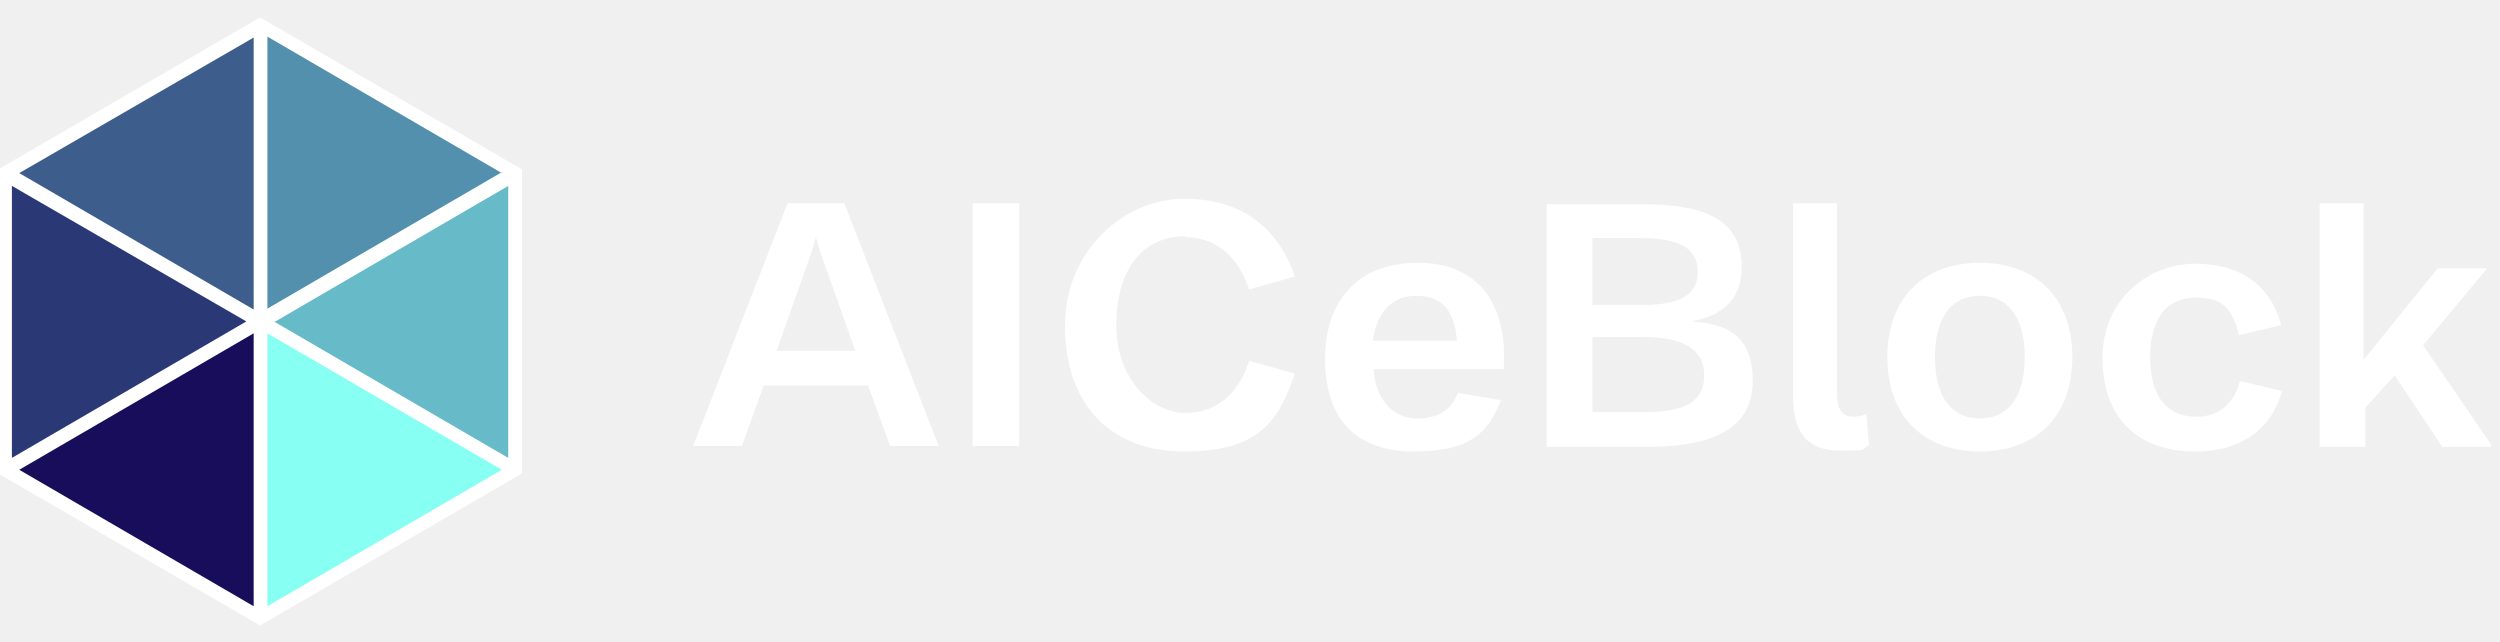
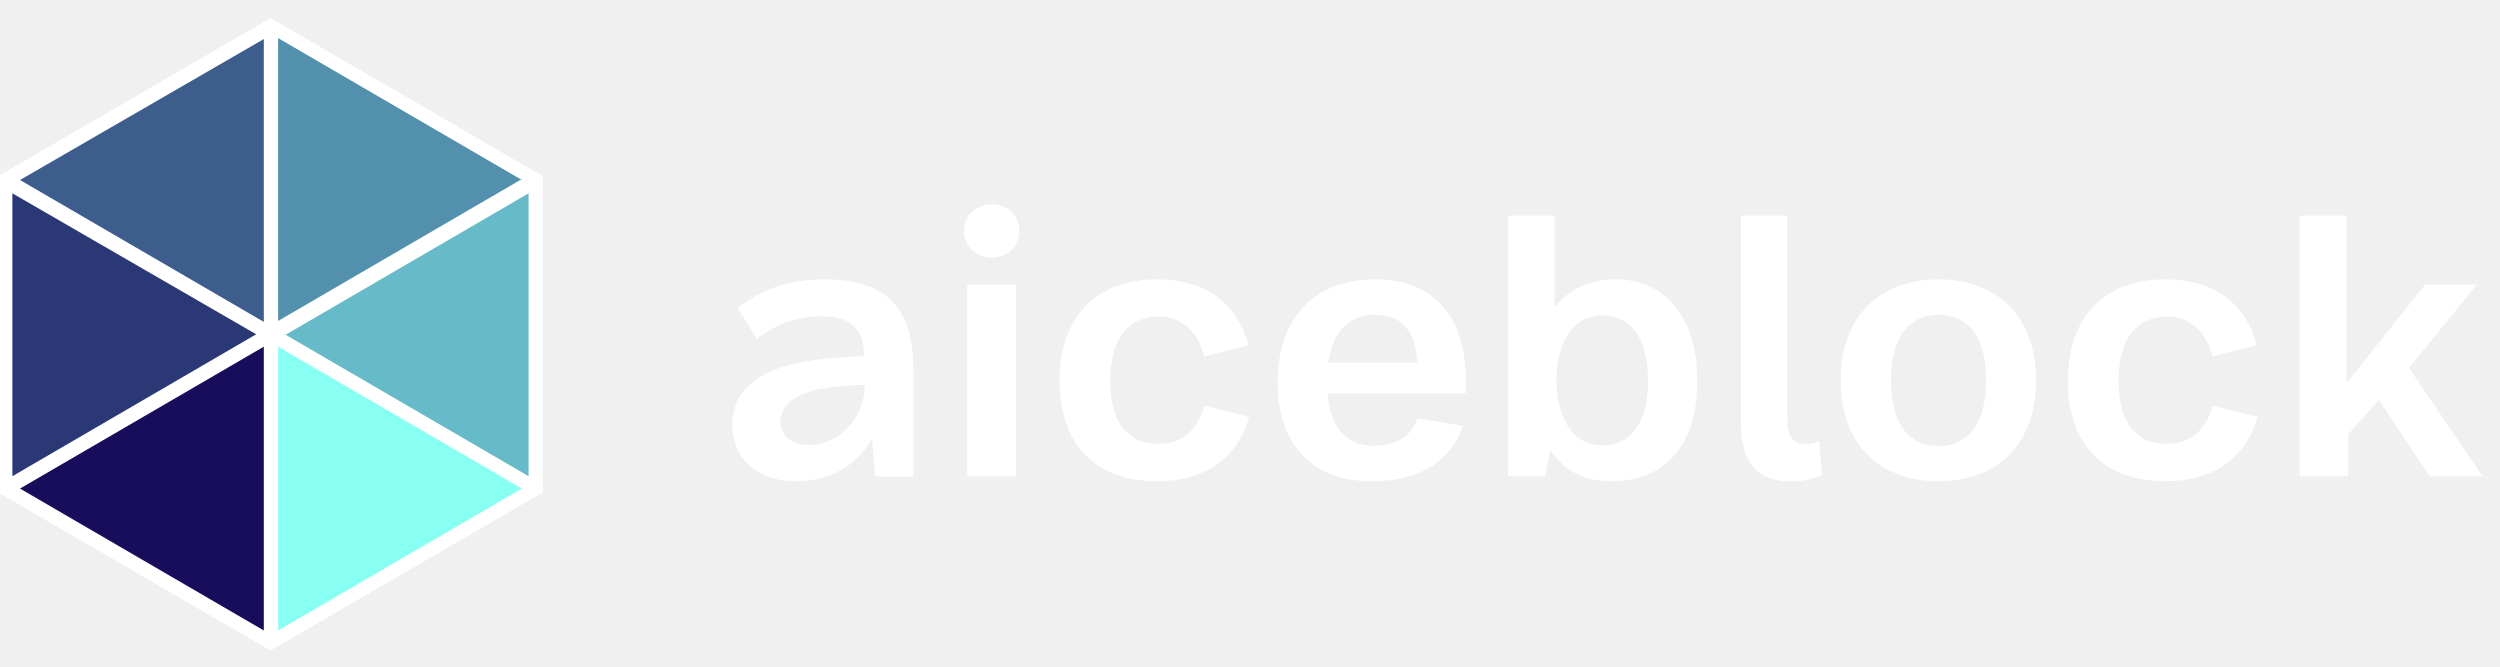
- <svg xmlns="http://www.w3.org/2000/svg" width="156" height="40" viewBox="0 0 156 40" fill="none">
-   <g clip-path="url(#clip0_2423_4171)">
-     <path d="M151.2 21.543L155.2 16.743H152.114L147.486 22.457V12.686H144.743V27.886H147.6V25.429L149.429 23.429L152.4 27.886H155.543L151.2 21.543Z" fill="white" />
-     <path d="M137.029 26C135.314 26 134.171 24.857 134.171 22.286C134.171 19.714 135.314 18.572 137.029 18.572C138.743 18.572 139.314 19.314 139.714 20.914L142.343 20.286C141.657 17.714 139.714 16.457 136.971 16.457C134.229 16.457 131.2 18.514 131.2 22.343C131.2 26.172 133.486 28.172 136.971 28.172C139.771 28.172 141.714 26.857 142.4 24.4L139.771 23.772C139.371 25.314 138.343 26 137.086 26H137.029Z" fill="white" />
-     <path d="M116.514 25.829C116.229 25.943 115.886 26 115.657 26C114.914 26 114.629 25.543 114.629 24.457V12.686H111.886V24.743C111.886 27.143 112.914 28.114 114.8 28.114C116.686 28.114 116 28.114 116.629 27.771L116.457 25.771H116.514V25.829Z" fill="white" />
-     <path d="M73.943 14.8C75.886 14.8 77.257 16 77.943 18.057L80.8 17.257C79.771 14.229 77.486 12.4 73.886 12.4C70.286 12.4 66.457 15.486 66.457 20.343C66.457 25.2 69.257 28.172 73.886 28.172C78.514 28.172 79.771 26.343 80.8 23.314L77.943 22.514C77.314 24.572 75.886 25.772 73.943 25.772C72 25.772 69.657 23.772 69.657 20.286C69.657 16.8 71.314 14.743 73.943 14.743V14.8Z" fill="white" />
-     <path d="M63.6 12.686H60.686V27.829H63.6V12.686Z" fill="white" />
-     <path d="M123.543 16.4C120.114 16.4 117.771 18.514 117.771 22.286C117.771 26.057 120.114 28.172 123.543 28.172C126.971 28.172 129.314 26.057 129.314 22.286C129.314 18.514 126.971 16.4 123.543 16.4ZM123.543 26.114C121.886 26.114 120.743 24.914 120.743 22.286C120.743 19.657 121.886 18.457 123.543 18.457C125.2 18.457 126.343 19.657 126.343 22.286C126.343 24.914 125.2 26.114 123.543 26.114Z" fill="white" />
-     <path d="M105.543 20.057C107.714 19.657 108.686 18.457 108.686 16.686C108.686 14 106.857 12.743 102.514 12.743H96.514V27.886H102.743C107.257 27.886 109.371 26.514 109.371 23.771C109.371 21.029 107.886 20.229 105.6 20.057H105.543ZM99.371 14.857H102.457C104.857 14.857 105.943 15.543 105.943 16.971C105.943 18.4 104.8 19.029 102.514 19.029H99.371V14.857ZM102.629 25.714H99.371V21.029H102.514C105.086 21.029 106.343 21.829 106.343 23.429C106.343 25.029 105.2 25.714 102.629 25.714Z" fill="white" />
-     <path d="M88.457 16.4C84.972 16.4 82.686 18.514 82.686 22.4C82.686 26.286 84.743 28.172 88.229 28.172C91.714 28.172 92.857 27.029 93.657 24.972L90.972 24.514C90.572 25.6 89.714 26.114 88.4 26.114C87.086 26.114 85.829 25.086 85.714 23.029H93.829C94.114 18.686 92 16.4 88.514 16.4H88.457ZM85.657 21.257C85.943 19.372 86.914 18.457 88.4 18.457C89.886 18.457 90.743 19.257 90.914 21.257H85.657Z" fill="white" />
-     <path d="M49.143 12.686L43.257 27.829H46.286L47.657 24.057H54.172L55.543 27.829H58.572L52.686 12.686H49.143ZM48.457 21.886L50.629 15.771L50.914 14.8L51.2 15.771L53.371 21.886H48.457Z" fill="white" />
-     <path fill-rule="evenodd" clip-rule="evenodd" d="M-0.114 29.543V10.571L16.229 1.086L32.571 10.571V29.543L16.229 39.029L-0.114 29.543Z" fill="white" />
+ <svg xmlns="http://www.w3.org/2000/svg" width="150" height="40" viewBox="0 0 150 40" fill="none">
+   <g clip-path="url(#clip0_2248_10556)">
+     <path d="M47.764 28.875C45.354 28.875 43.943 27.464 43.943 25.488C43.943 23.534 45.332 22.188 48.438 21.666C49.284 21.514 50.718 21.406 51.847 21.362C51.847 19.517 50.804 18.974 49.284 18.974C47.895 18.974 46.592 19.408 45.419 20.342L44.268 18.496C45.723 17.302 47.482 16.759 49.458 16.759C53.236 16.759 54.8 18.54 54.8 22.122V28.593H52.52L52.324 26.27C51.651 27.681 50.001 28.875 47.764 28.875ZM48.546 26.704C50.392 26.704 51.89 24.989 51.89 23.121V23.099C50.978 23.099 49.871 23.208 49.067 23.36C47.916 23.621 46.831 24.207 46.831 25.271C46.831 26.118 47.439 26.704 48.546 26.704ZM59.513 15.456C58.536 15.456 57.841 14.718 57.841 13.849C57.841 12.937 58.536 12.264 59.513 12.264C60.469 12.264 61.164 12.937 61.164 13.849C61.164 14.761 60.469 15.456 59.513 15.456ZM58.037 28.572V17.085H60.968V28.572H58.037ZM69.417 28.875C65.899 28.875 63.576 26.834 63.576 22.839C63.576 18.865 65.921 16.759 69.439 16.759C72.218 16.759 74.194 18.084 74.911 20.711L72.261 21.384C71.827 19.777 70.828 18.995 69.504 18.995C67.767 18.995 66.616 20.255 66.616 22.817C66.616 25.466 67.745 26.639 69.504 26.639C70.828 26.639 71.849 25.901 72.261 24.337L74.954 25.01C74.237 27.529 72.261 28.875 69.417 28.875ZM82.522 16.759C86.084 16.759 88.212 19.126 87.929 23.599H79.656C79.83 25.683 80.785 26.747 82.414 26.747C83.76 26.747 84.65 26.226 85.041 25.097L87.777 25.553C87.017 27.703 85.193 28.875 82.284 28.875C78.744 28.875 76.659 26.682 76.659 22.926C76.659 18.952 78.983 16.759 82.522 16.759ZM82.501 18.887C81.002 18.887 79.982 19.799 79.7 21.753H85.041C84.911 19.69 83.977 18.887 82.501 18.887ZM96.908 16.759C99.731 16.759 101.838 18.8 101.838 22.904C101.838 26.878 99.731 28.875 96.691 28.875C95.106 28.875 93.868 28.289 93.022 26.986L92.718 28.572H90.481V12.937H93.282V18.431C94.107 17.389 95.345 16.759 96.908 16.759ZM96.148 26.726C97.755 26.726 98.884 25.488 98.884 22.861C98.884 20.146 97.755 18.93 96.148 18.93C94.303 18.93 93.391 20.689 93.391 22.774C93.391 24.88 94.237 26.726 96.148 26.726ZM107.43 28.875C105.519 28.875 104.455 27.877 104.455 25.38V12.937H107.235V25.076C107.235 26.161 107.539 26.639 108.277 26.639C108.494 26.639 108.842 26.596 109.146 26.465L109.319 28.506C108.646 28.832 107.951 28.875 107.43 28.875ZM116.324 28.875C112.828 28.875 110.44 26.704 110.44 22.817C110.44 18.952 112.828 16.759 116.324 16.759C119.777 16.759 122.165 18.952 122.165 22.817C122.165 26.704 119.777 28.875 116.324 28.875ZM116.324 26.769C117.996 26.769 119.169 25.553 119.169 22.817C119.169 20.103 117.996 18.887 116.324 18.887C114.63 18.887 113.458 20.103 113.458 22.817C113.458 25.553 114.63 26.769 116.324 26.769ZM129.916 28.875C126.398 28.875 124.075 26.834 124.075 22.839C124.075 18.865 126.42 16.759 129.937 16.759C132.717 16.759 134.693 18.084 135.409 20.711L132.76 21.384C132.326 19.777 131.327 18.995 130.003 18.995C128.265 18.995 127.115 20.255 127.115 22.817C127.115 25.466 128.244 26.639 130.003 26.639C131.327 26.639 132.348 25.901 132.76 24.337L135.453 25.01C134.736 27.529 132.76 28.875 129.916 28.875ZM137.981 28.572V12.937H140.782V23.013L145.494 17.085H148.599L144.539 22.079L148.947 28.572H145.776L142.736 23.99L140.891 26.053V28.572H137.981Z" fill="white" />
+     <path fill-rule="evenodd" clip-rule="evenodd" d="M-0.114 29.543V10.571L16.229 1.086L32.572 10.571V29.543L16.229 39.029L-0.114 29.543Z" fill="white" />
    <path fill-rule="evenodd" clip-rule="evenodd" d="M16.686 37.829L31.314 29.314L16.686 20.8V37.772V37.829Z" fill="#88FFF3" />
-     <path fill-rule="evenodd" clip-rule="evenodd" d="M17.086 20.057L31.714 28.572V11.6L17.086 20.114V20.057Z" fill="#67BBC8" />
+     <path fill-rule="evenodd" clip-rule="evenodd" d="M17.086 20.057L31.715 28.572V11.6L17.086 20.114V20.057Z" fill="#67BBC8" />
    <path fill-rule="evenodd" clip-rule="evenodd" d="M31.314 10.8L16.686 2.286V19.257L31.314 10.743V10.8Z" fill="#5390AD" />
    <path fill-rule="evenodd" clip-rule="evenodd" d="M15.829 19.314V2.343L1.2 10.8L15.829 19.314Z" fill="#3D5D8D" />
    <path fill-rule="evenodd" clip-rule="evenodd" d="M0.743 11.6V28.572L15.371 20.057L0.743 11.6Z" fill="#2B3876" />
    <path fill-rule="evenodd" clip-rule="evenodd" d="M15.829 20.8L1.2 29.314L15.829 37.829V20.857V20.8Z" fill="#180D5B" />
  </g>
  <defs>
-     <clipPath id="clip0_2423_4171">
-       <rect width="155.429" height="40" fill="white" />
+     <clipPath id="clip0_2248_10556">
+       <rect width="149.714" height="40" fill="white" />
    </clipPath>
  </defs>
</svg>
